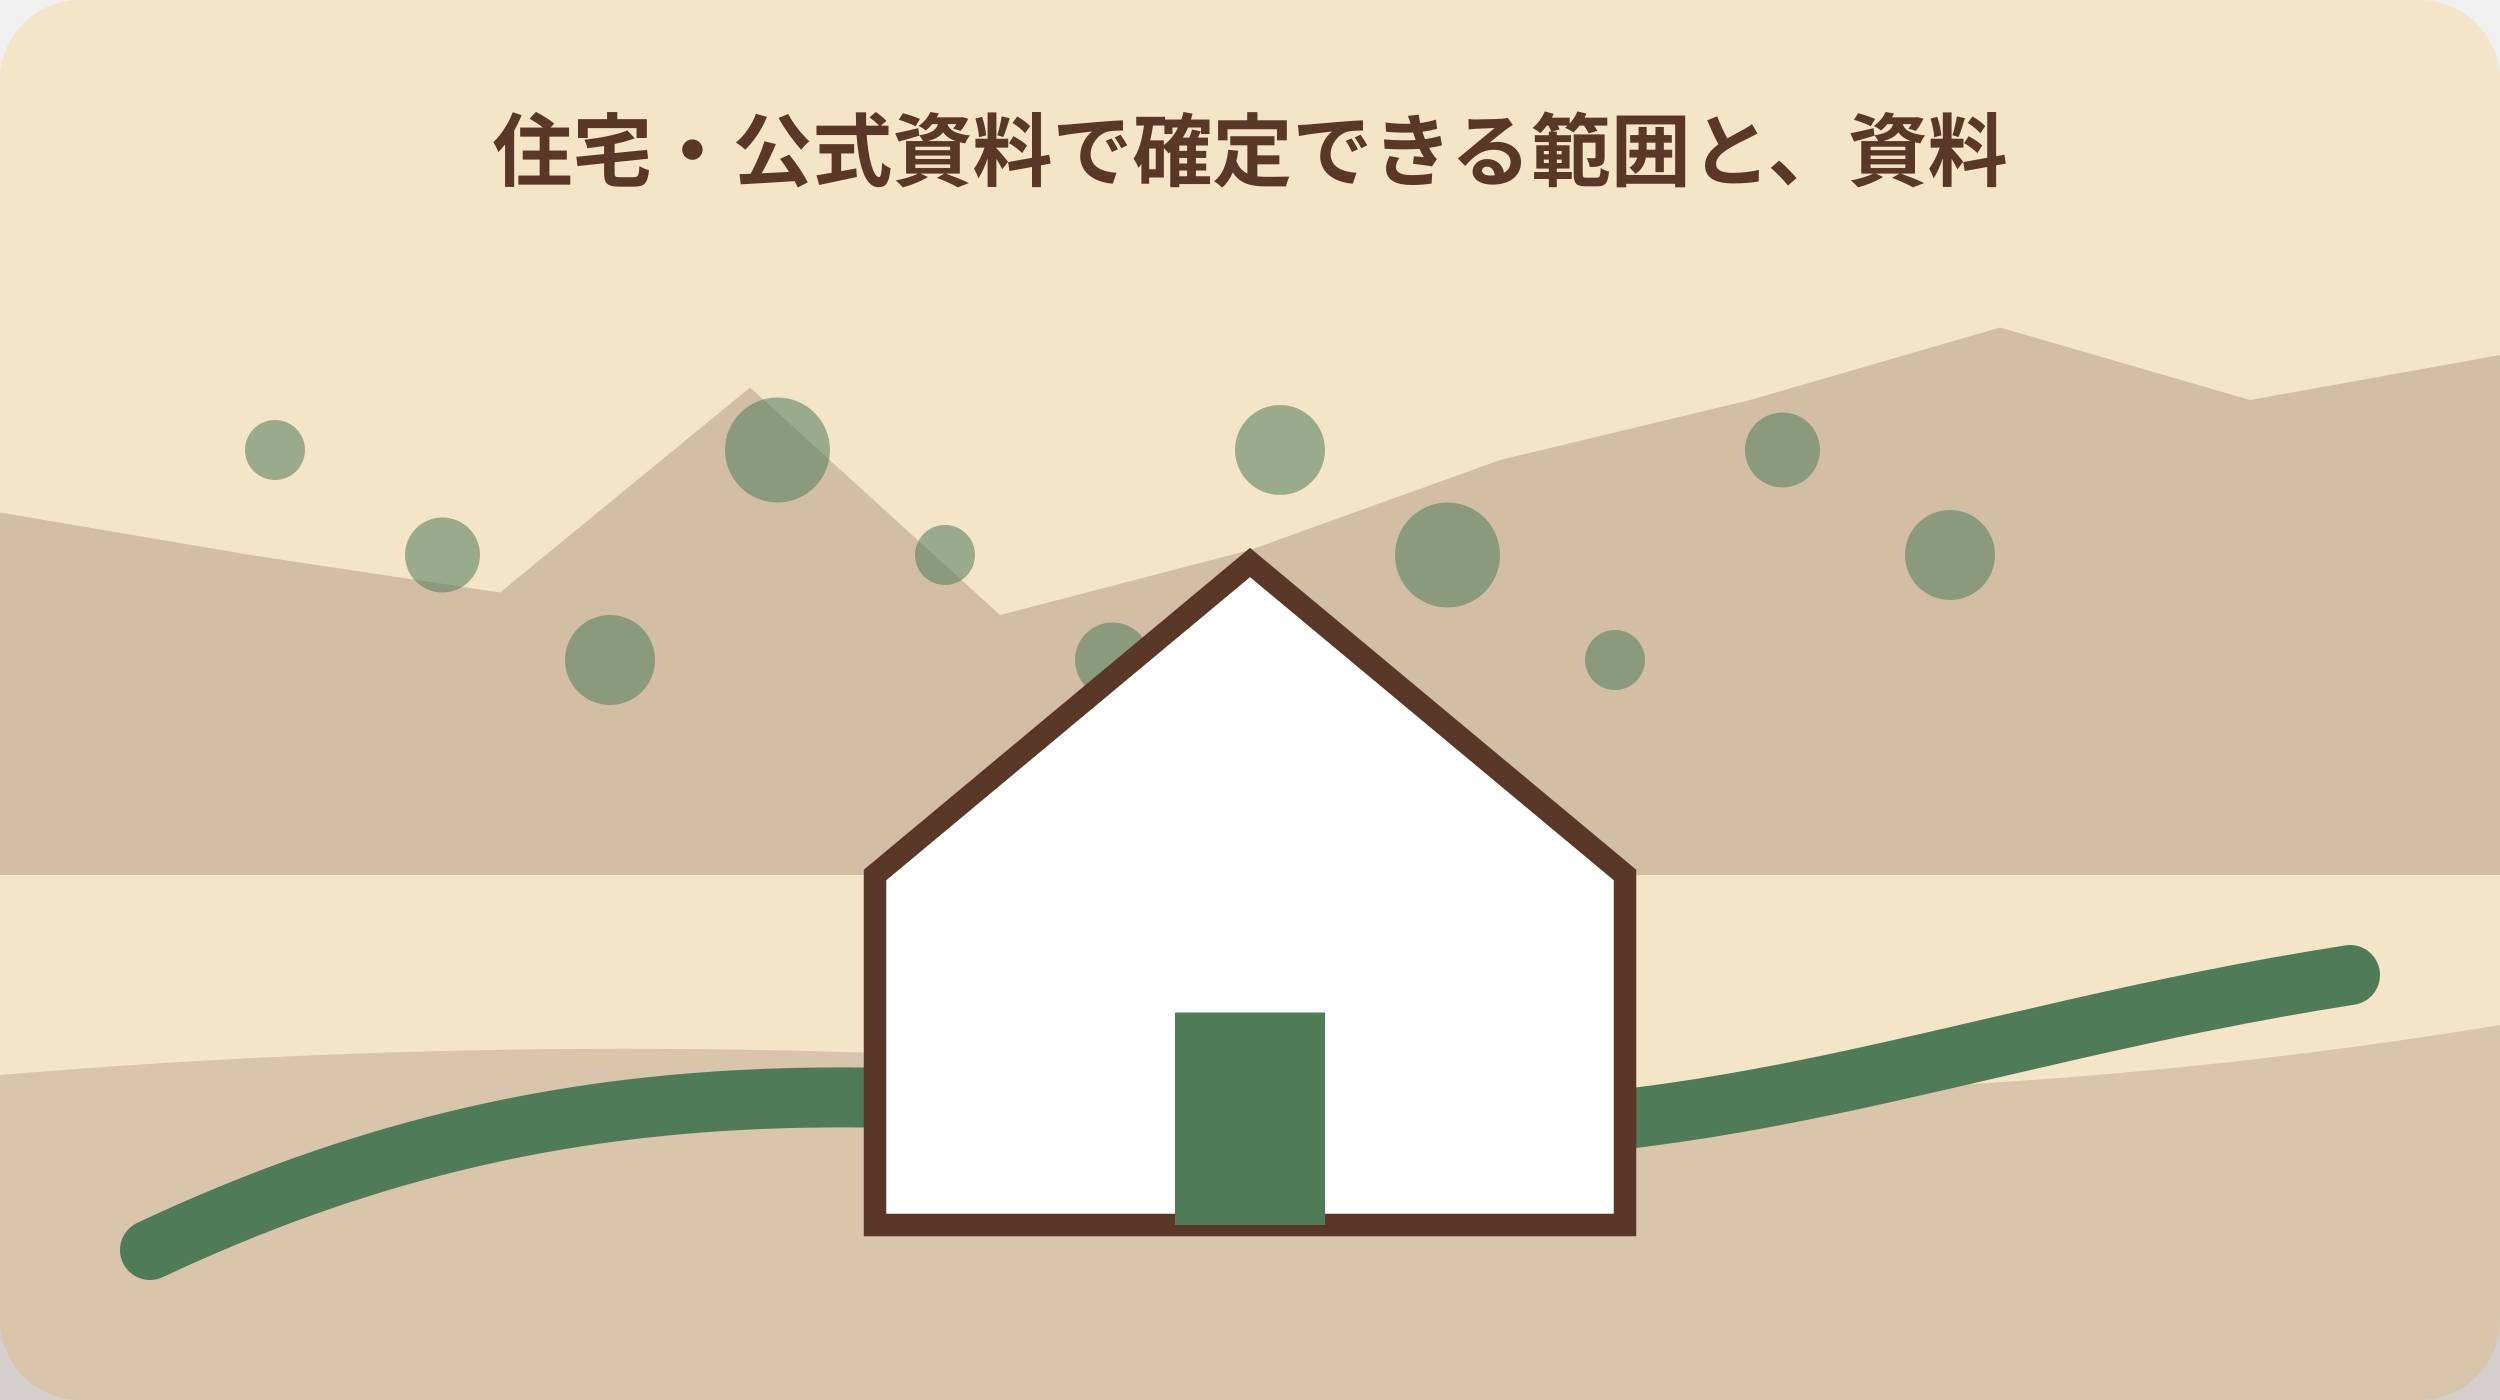
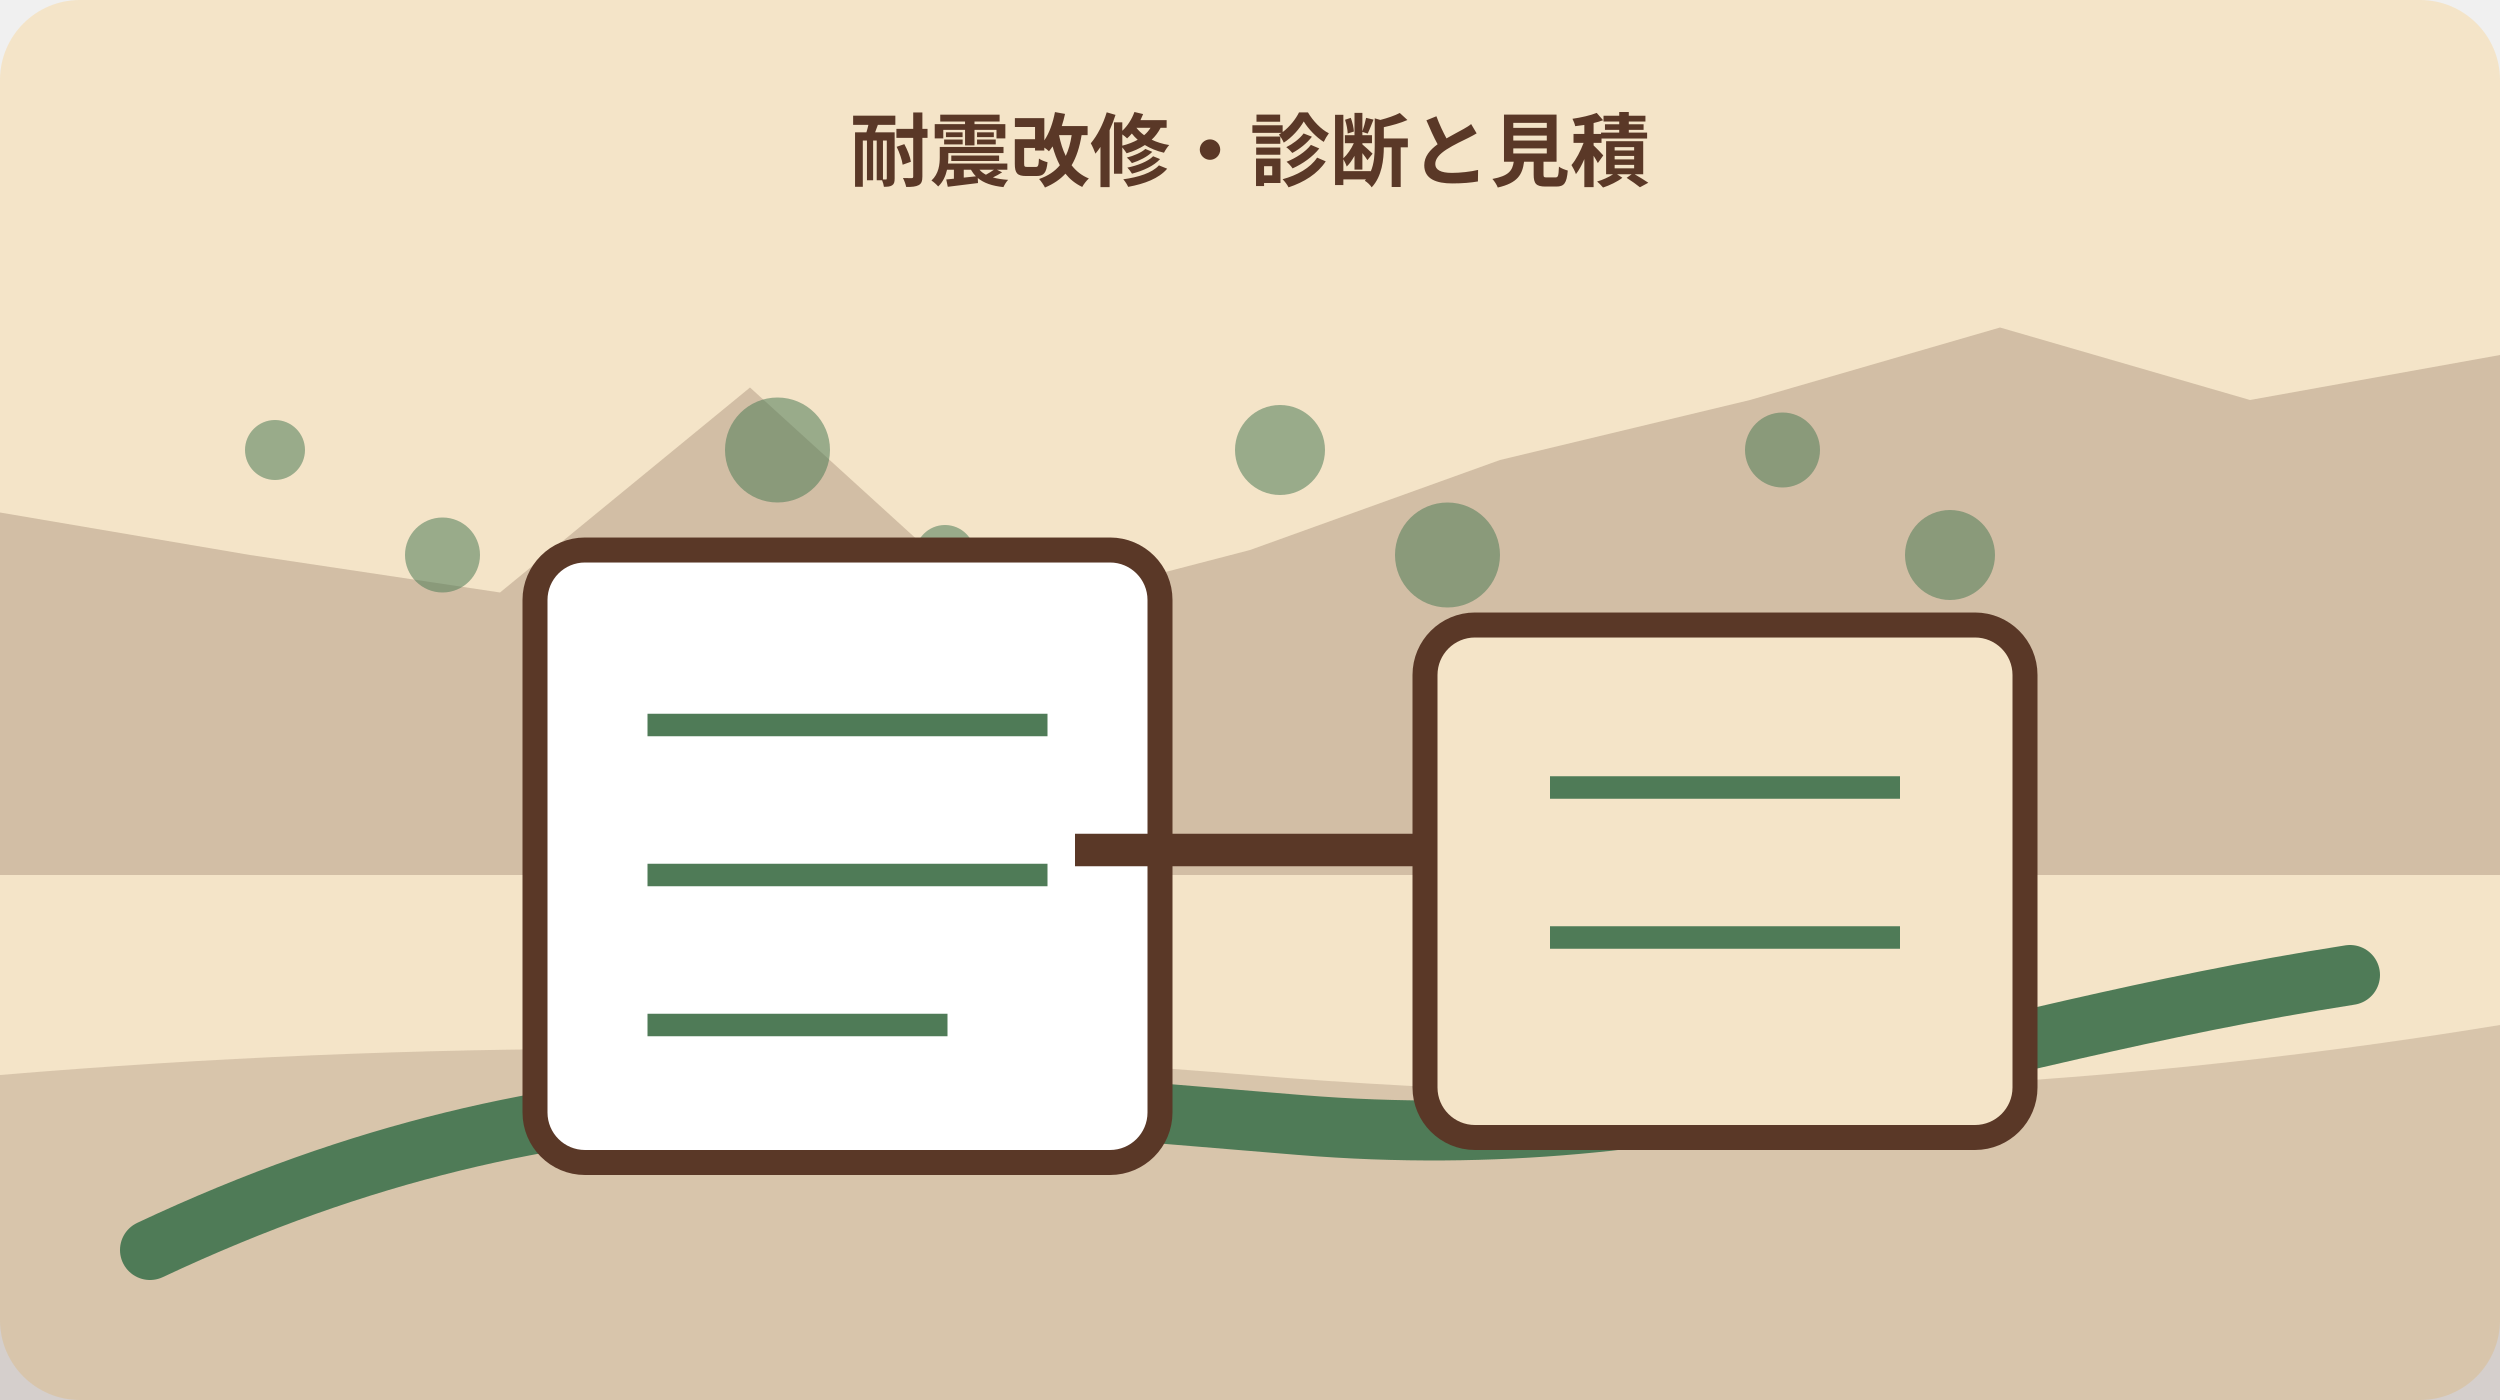
<svg xmlns="http://www.w3.org/2000/svg" width="1000" height="560" viewBox="0 0 1000 560" role="img" aria-labelledby="title desc" data-illustration="mori-editorial" data-topic-id="108" data-scene-index="1">
  <rect width="1000" height="560" rx="32" fill="#f4e4c8" />
  <polygon points="0,205 100,222 200,237 300,155 400,246 500,220 600,184 700,160 800,131 900,160 1000,142 1000,350 0,350" fill="#5a3827" opacity=".22" />
  <path d="M0 430 Q250 409 500 430 T1000 410 V560 H0Z" fill="#5a3827" opacity=".18" />
  <path d="M60 500 C230 420 360 437 520 450 S780 415 940 390" fill="none" stroke="#4f7b57" stroke-width="24" stroke-linecap="round" />
  <circle cx="110" cy="180" r="12" fill="#4f7b57" opacity=".55" />
  <circle cx="177" cy="222" r="15" fill="#4f7b57" opacity=".55" />
  <circle cx="244" cy="264" r="18" fill="#4f7b57" opacity=".55" />
  <circle cx="311" cy="180" r="21" fill="#4f7b57" opacity=".55" />
  <circle cx="378" cy="222" r="12" fill="#4f7b57" opacity=".55" />
  <circle cx="445" cy="264" r="15" fill="#4f7b57" opacity=".55" />
  <circle cx="512" cy="180" r="18" fill="#4f7b57" opacity=".55" />
  <circle cx="579" cy="222" r="21" fill="#4f7b57" opacity=".55" />
  <circle cx="646" cy="264" r="12" fill="#4f7b57" opacity=".55" />
  <circle cx="713" cy="180" r="15" fill="#4f7b57" opacity=".55" />
  <circle cx="780" cy="222" r="18" fill="#4f7b57" opacity=".55" />
-   <g data-scene="home">
-     <path d="M350 350 500 225l150 125v140H350Z" fill="#fff" stroke="#5a3827" stroke-width="9" />
-     <rect x="470" y="405" width="60" height="85" fill="#4f7b57" />
+   <g data-scene="seismic-diagnosis-estimate-ledger">
+     <rect x="214" y="220" width="250" height="245" rx="20" fill="#fff" stroke="#5a3827" stroke-width="10" />
+     <rect x="570" y="250" width="240" height="205" rx="20" fill="#f4e4c8" stroke="#5a3827" stroke-width="10" />
+     <path d="M259 290h160M259 350h160M259 410h120M620 315h140M620 375h140" stroke="#4f7b57" stroke-width="9" />
+     <path d="M430 340h140" stroke="#5a3827" stroke-width="13" />
  </g>
-   <text x="500" y="72" text-anchor="middle" font-family="sans-serif" font-size="32" font-weight="700" fill="#5a3827">住宅・公式資料で確定できる範囲と、資料</text>
+   <text x="500" y="72" text-anchor="middle" font-family="sans-serif" font-size="32" font-weight="700" fill="#5a3827">耐震改修・診断と見積</text>
</svg>
